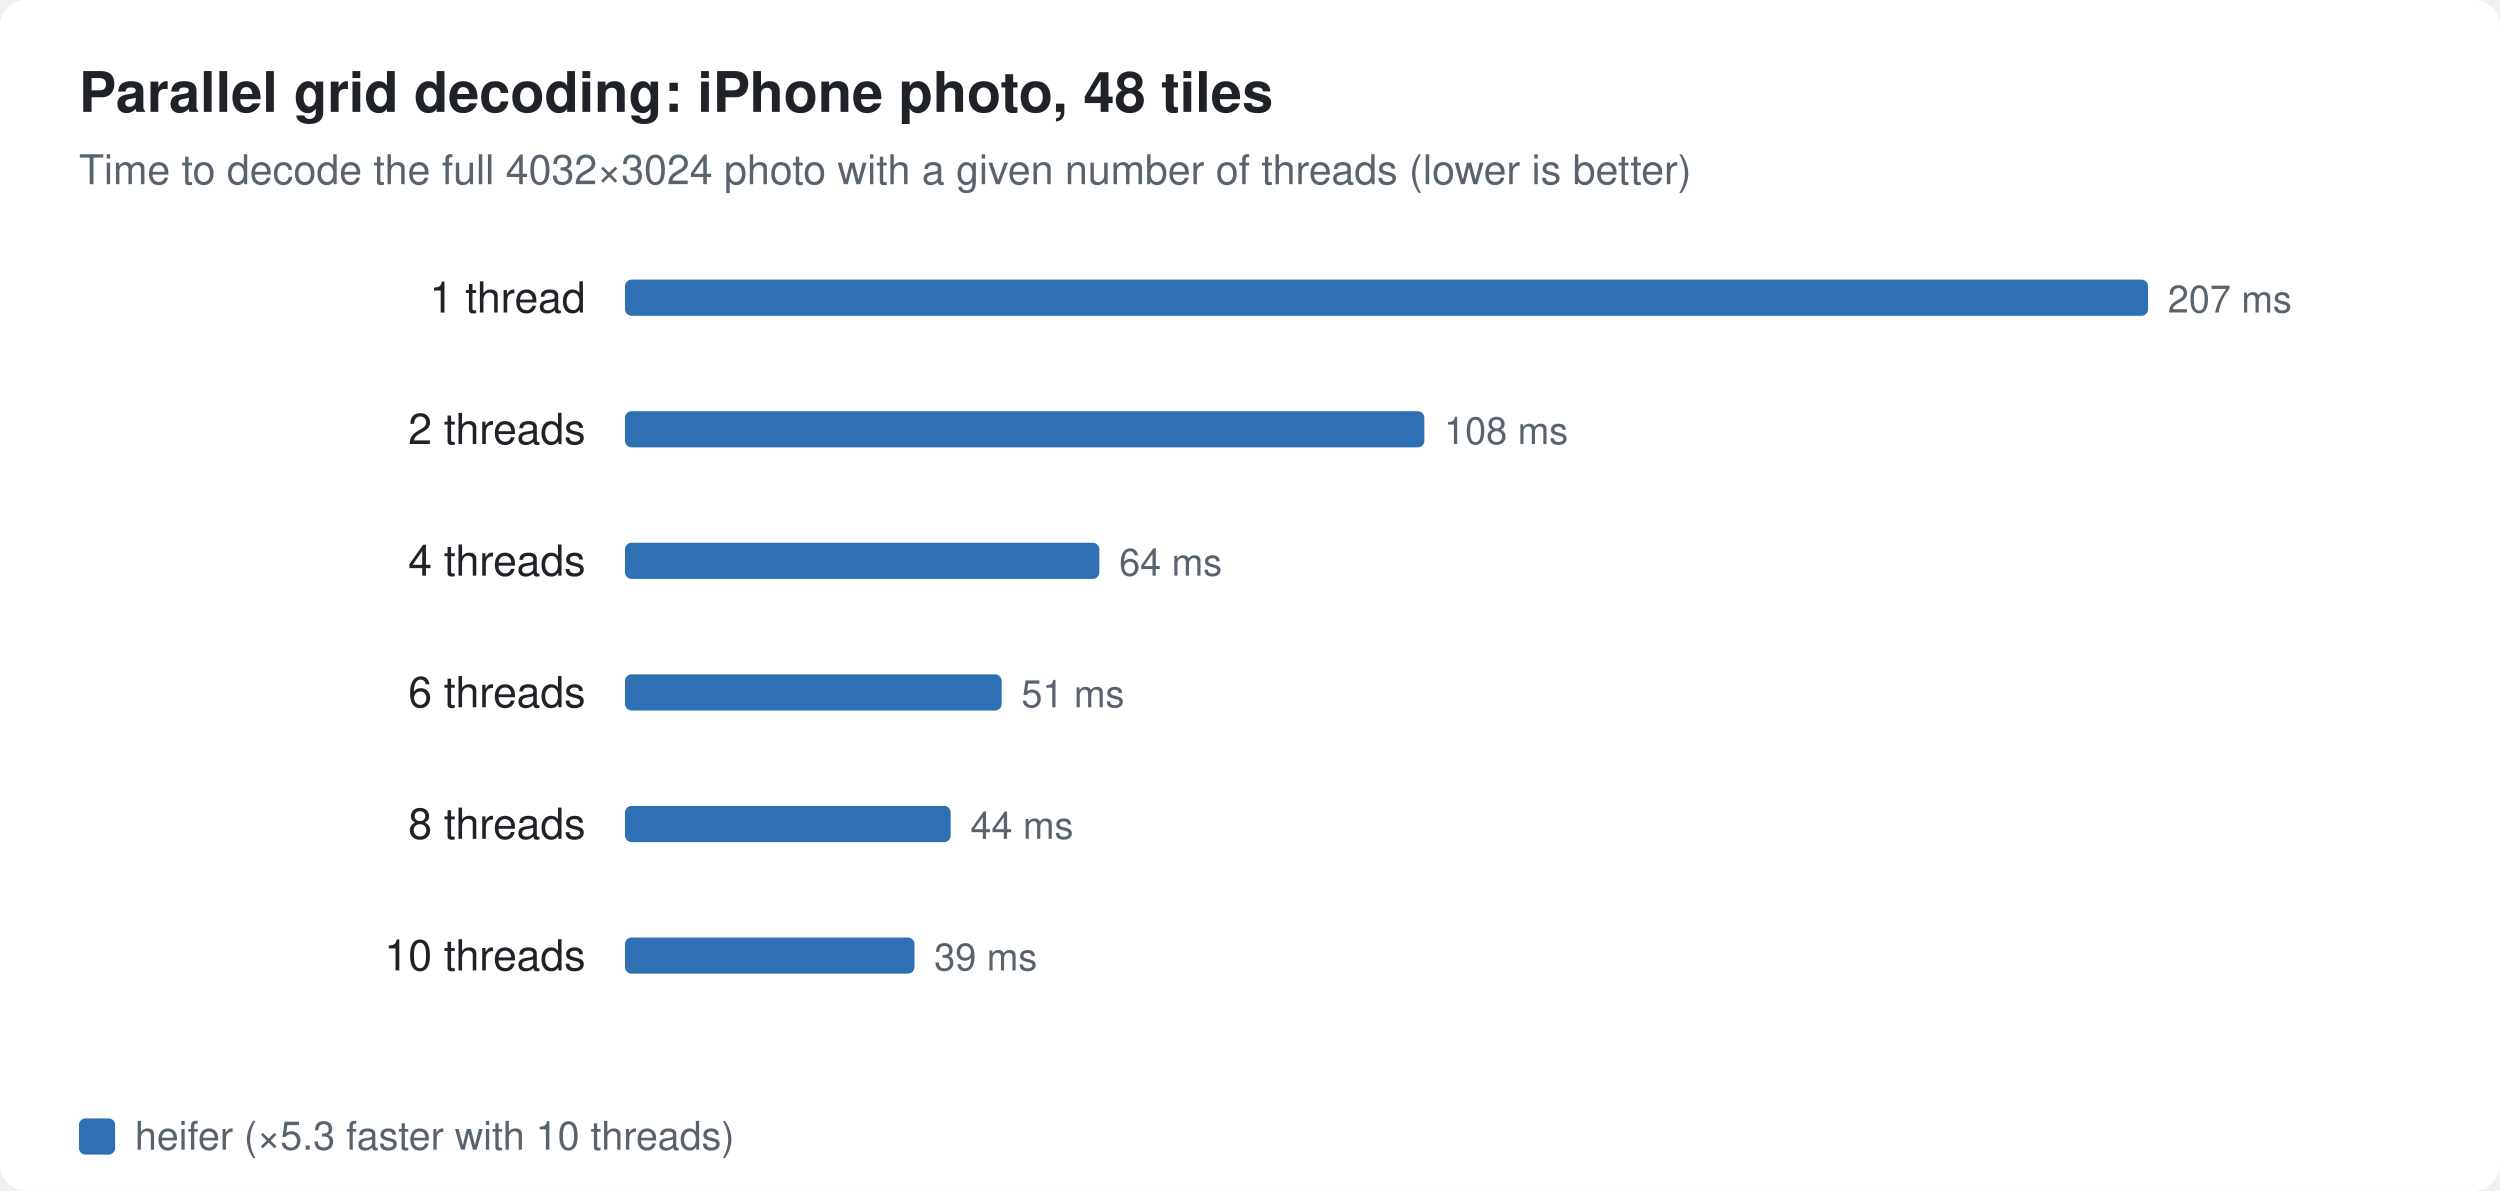
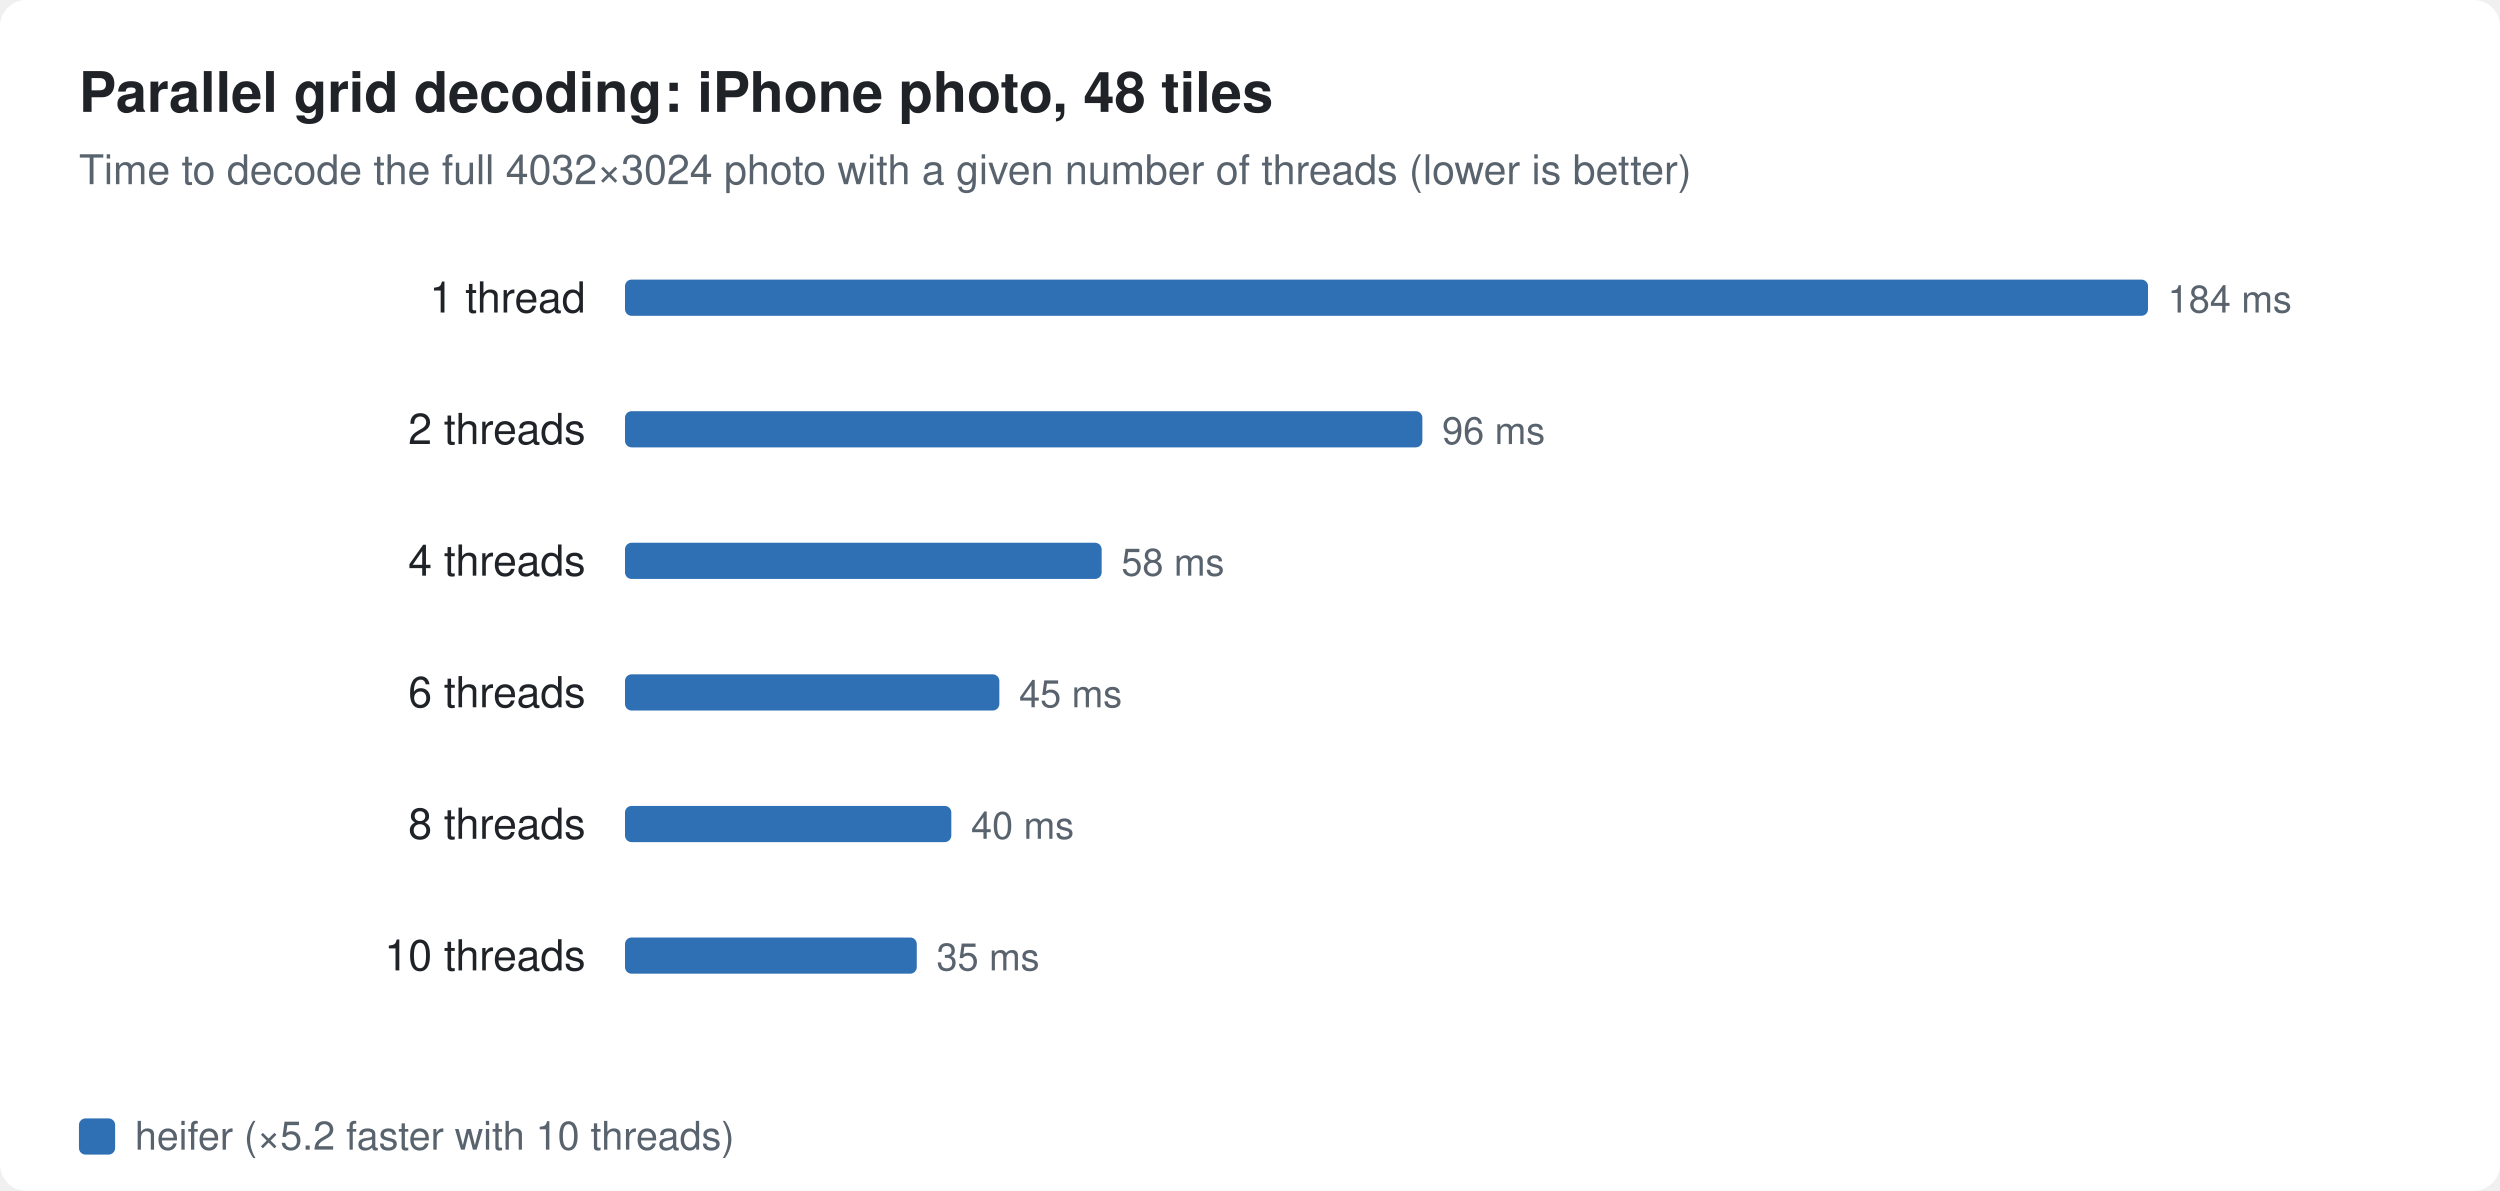
<svg xmlns="http://www.w3.org/2000/svg" width="760" height="362" viewBox="0 0 760 362" font-family="-apple-system,BlinkMacSystemFont,Segoe UI,Helvetica,Arial,sans-serif">
  <rect width="100%" height="100%" rx="8" fill="#ffffff" />
  <text x="24" y="34" font-size="17" font-weight="600" fill="#1f2328">Parallel grid decoding: iPhone photo, 48 tiles</text>
  <text x="24" y="56" font-size="12.5" fill="#59636e">Time to decode the full 4032×3024 photo with a given number of threads (lower is better)</text>
  <rect x="24" y="340" width="11" height="11" rx="2" fill="#2f6fb3" />
-   <text x="41" y="349.5" font-size="12" fill="#59636e">heifer (×5.3 faster with 10 threads)</text>
+   <text x="41" y="349.5" font-size="12" fill="#59636e">heifer (×5.2 faster with 10 threads)</text>
  <text x="178" y="95.0" font-size="13" text-anchor="end" fill="#1f2328">1 thread</text>
  <rect x="190" y="85" width="463.0" height="11" rx="2" fill="#2f6fb3" />
-   <text x="659.0" y="95" font-size="11.5" fill="#59636e">207 ms</text>
+   <text x="659.0" y="95" font-size="11.5" fill="#59636e">184 ms</text>
  <text x="178" y="135.0" font-size="13" text-anchor="end" fill="#1f2328">2 threads</text>
-   <rect x="190" y="125" width="243.0" height="11" rx="2" fill="#2f6fb3" />
-   <text x="439.0" y="135" font-size="11.5" fill="#59636e">108 ms</text>
+   <rect x="190" y="125" width="242.4" height="11" rx="2" fill="#2f6fb3" />
+   <text x="438.4" y="135" font-size="11.5" fill="#59636e">96 ms</text>
  <text x="178" y="175.0" font-size="13" text-anchor="end" fill="#1f2328">4 threads</text>
-   <rect x="190" y="165" width="144.2" height="11" rx="2" fill="#2f6fb3" />
-   <text x="340.2" y="175" font-size="11.5" fill="#59636e">64 ms</text>
+   <rect x="190" y="165" width="144.9" height="11" rx="2" fill="#2f6fb3" />
+   <text x="340.9" y="175" font-size="11.5" fill="#59636e">58 ms</text>
  <text x="178" y="215.0" font-size="13" text-anchor="end" fill="#1f2328">6 threads</text>
-   <rect x="190" y="205" width="114.5" height="11" rx="2" fill="#2f6fb3" />
-   <text x="310.5" y="215" font-size="11.5" fill="#59636e">51 ms</text>
+   <rect x="190" y="205" width="113.8" height="11" rx="2" fill="#2f6fb3" />
+   <text x="309.8" y="215" font-size="11.5" fill="#59636e">45 ms</text>
  <text x="178" y="255.0" font-size="13" text-anchor="end" fill="#1f2328">8 threads</text>
-   <rect x="190" y="245" width="99.0" height="11" rx="2" fill="#2f6fb3" />
-   <text x="295.0" y="255" font-size="11.5" fill="#59636e">44 ms</text>
+   <rect x="190" y="245" width="99.2" height="11" rx="2" fill="#2f6fb3" />
+   <text x="295.2" y="255" font-size="11.5" fill="#59636e">40 ms</text>
  <text x="178" y="295.0" font-size="13" text-anchor="end" fill="#1f2328">10 threads</text>
-   <rect x="190" y="285" width="88.0" height="11" rx="2" fill="#2f6fb3" />
-   <text x="284.0" y="295" font-size="11.5" fill="#59636e">39 ms</text>
+   <rect x="190" y="285" width="88.7" height="11" rx="2" fill="#2f6fb3" />
+   <text x="284.7" y="295" font-size="11.5" fill="#59636e">35 ms</text>
</svg>
